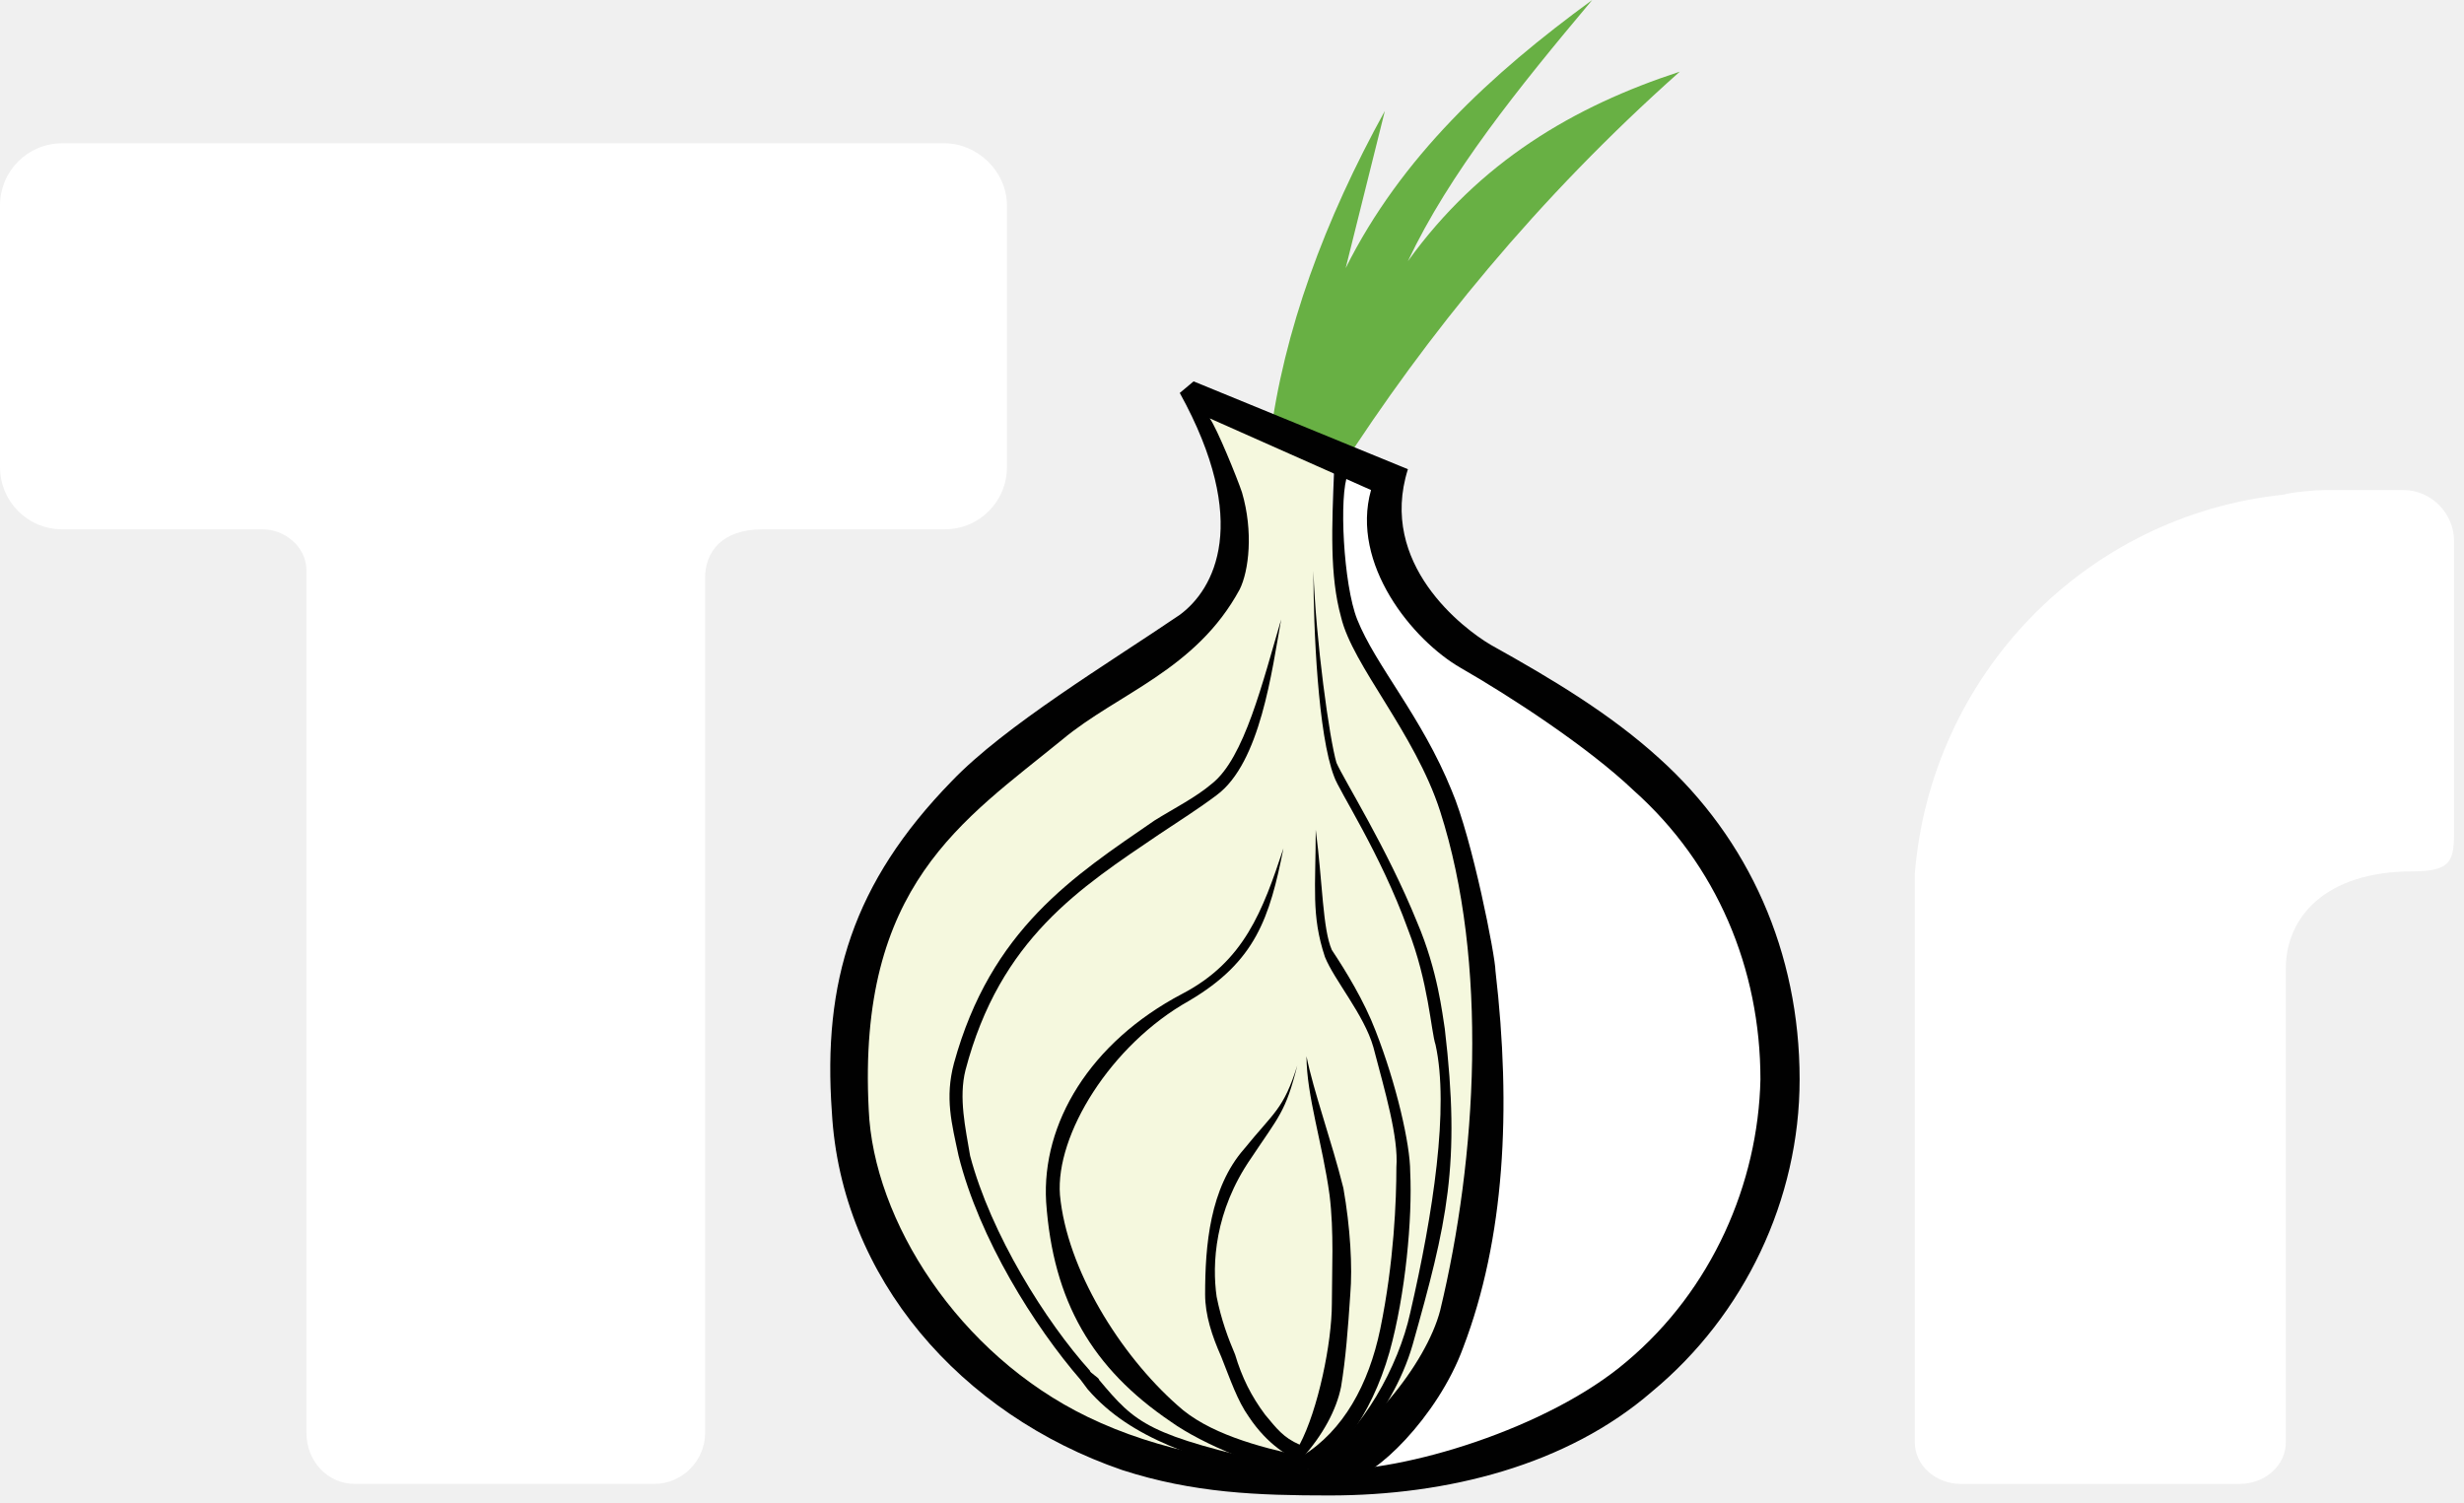
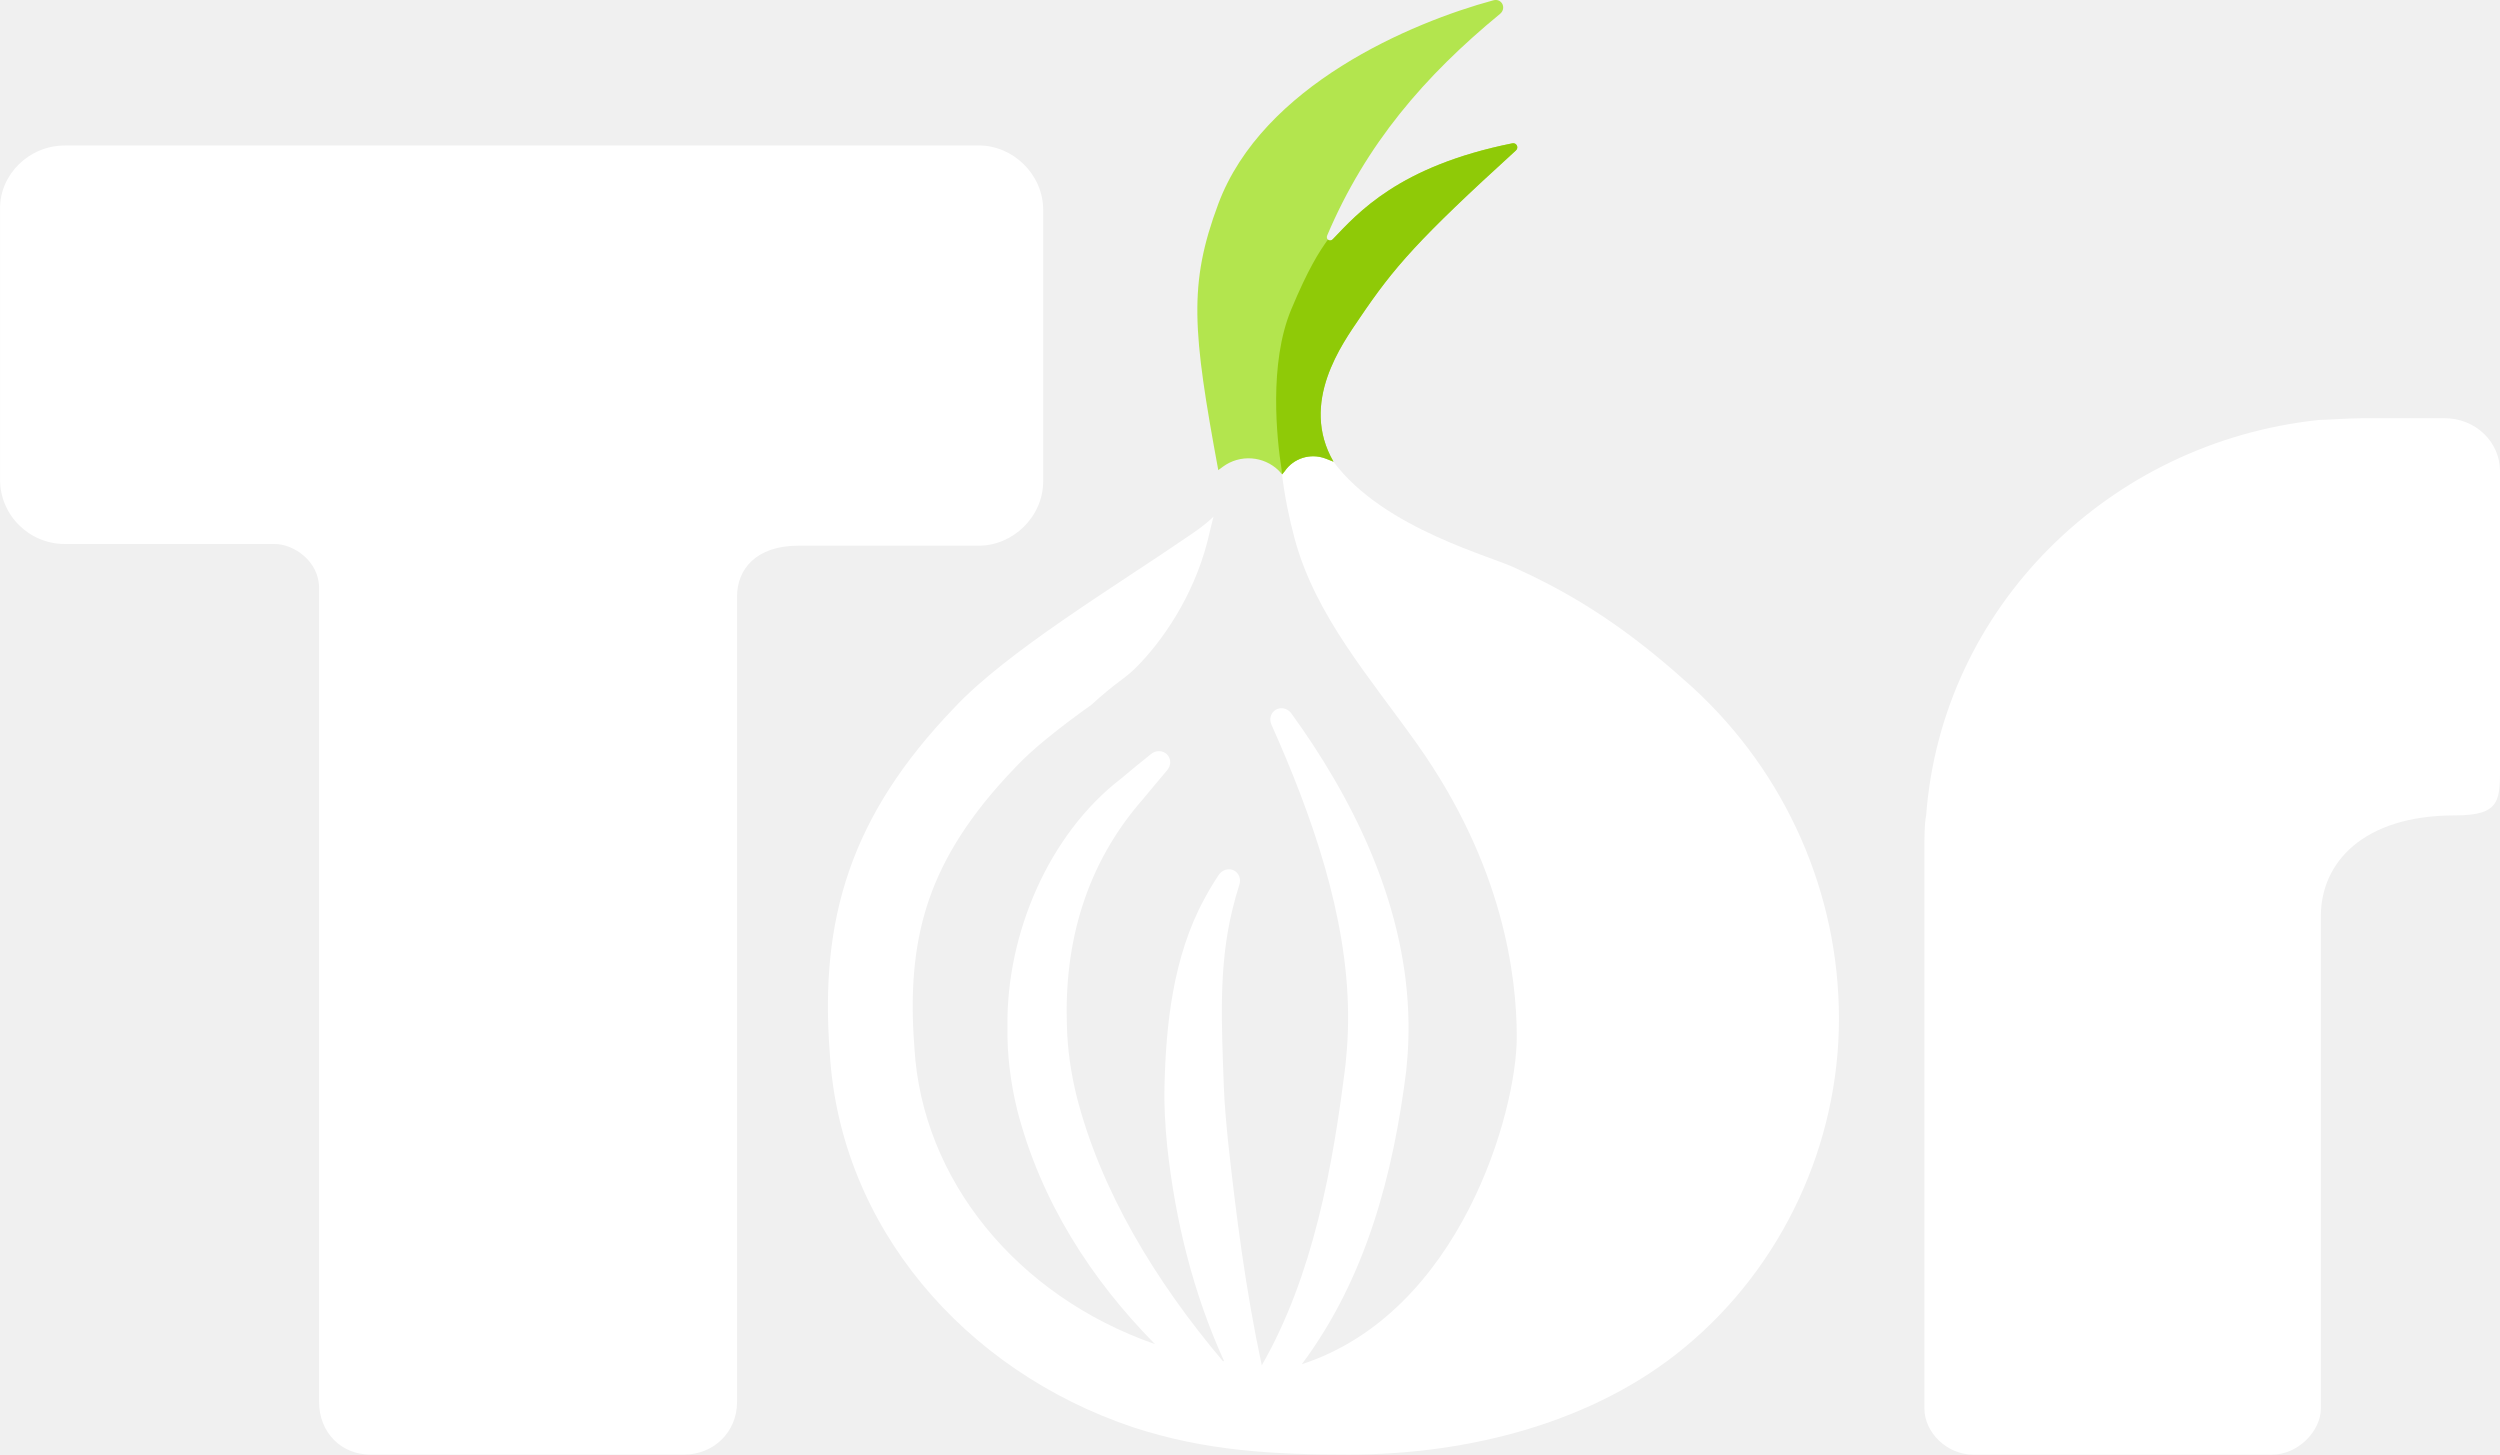
- <svg xmlns="http://www.w3.org/2000/svg" width="82px" height="50px" viewBox="0 0 82 50" version="1.1">
-   <defs />
-   <g id="Support-Portal" stroke="none" stroke-width="1" fill="none" fill-rule="evenodd" transform="translate(-164, -49)">
-     <g id="tor-logo" transform="translate(164, 49)" fill-rule="nonzero">
-       <g id="Group">
-         <g id="layer3_17_" transform="translate(27.60604, 0.000174)">
-           <g id="layer5_17_">
-             <g id="path2554_28_" transform="translate(14.56985, 0)" fill="#68B044">
-               <path d="M3.911,3.692 L2.607,8.923 C4.448,5.231 7.438,2.462 10.812,-7.10542736e-15 C8.358,2.923 6.058,5.769 4.678,8.692 C7.055,5.385 10.199,3.538 13.726,2.385 C8.972,6.615 5.291,11.154 2.377,15.692 L0.077,14.692 C0.537,11 1.917,7.308 3.911,3.692 Z" id="Shape" />
-             </g>
-             <g id="path2534_7_" transform="translate(0, 13.07692)" fill="#F5F8DE">
-               <path d="M12.423,0.615 L16.717,2.385 C16.717,3.462 16.64,6.846 17.33,7.846 C24.539,17.154 23.312,35.692 15.873,36.154 C4.601,36.154 0.23,28.462 0.23,21.385 C0.23,14.923 7.975,10.615 12.576,6.846 C13.803,5.846 13.573,3.538 12.423,0.615 Z" id="Shape" />
-             </g>
-             <g id="path2536_18_" transform="translate(16.74455, 15.38462)" fill="#FFFFFF">
-               <path d="M0.049,0 L1.583,0.769 C1.429,1.769 1.659,4.077 2.656,4.692 C7.181,7.538 11.475,10.615 13.162,13.692 C19.143,24.538 8.944,34.615 0.126,33.615 C4.88,30.077 6.337,22.769 4.497,14.769 C3.73,11.615 2.656,8.846 0.586,5.615 C-0.181,4.154 0.126,2.231 0.049,0 Z" id="Shape" />
-             </g>
-           </g>
-           <g id="layer4_17_" transform="translate(3.834172, 15.38462)" fill="#010101">
-             <g id="path2540_18_" transform="translate(0, 4.615385)">
-               <path d="M11.196,0.615 C10.889,2.308 10.506,5.385 9.049,6.462 C8.435,6.923 7.822,7.308 7.132,7.769 C4.524,9.538 1.84,11.231 0.69,15.615 C0.46,16.538 0.69,17.538 0.844,18.462 C1.534,21.077 3.374,24 4.831,25.615 C4.831,25.692 5.138,25.846 5.138,25.923 C6.365,27.385 6.748,27.769 11.272,28.769 L11.196,29.308 C8.435,28.538 6.211,27.923 4.754,26.231 C4.754,26.231 4.524,25.923 4.524,25.923 C2.991,24.154 1.15,21.231 0.46,18.462 C0.23,17.385 -4.30211422e-14,16.538 0.307,15.385 C1.534,10.923 4.294,9.154 6.978,7.308 C7.592,6.923 8.358,6.538 8.895,6.077 C9.969,5.231 10.582,2.692 11.196,0.615 Z" id="Shape" />
-             </g>
-             <g id="path2542_18_" transform="translate(3.067338, 12.17949)">
-               <path d="M9.279,0.051 C9.279,1.974 9.125,2.897 9.585,4.282 C9.892,5.051 10.889,6.205 11.196,7.282 C11.579,8.744 12.039,10.282 11.963,11.282 C11.963,12.359 11.886,14.436 11.426,16.667 C11.042,18.513 10.199,20.051 8.819,20.897 C7.362,20.59 5.675,20.128 4.678,19.205 C2.761,17.513 0.997,14.667 0.767,12.205 C0.613,10.205 2.454,7.205 5.061,5.744 C7.285,4.436 7.745,2.974 8.205,0.667 C7.515,2.744 6.902,4.436 4.831,5.513 C1.764,7.128 0.153,9.821 0.307,12.436 C0.537,15.744 1.84,17.974 4.448,19.744 C5.521,20.513 7.592,21.359 8.895,21.513 L8.895,21.359 C9.892,21.205 11.119,19.59 11.733,17.436 C12.269,15.513 12.499,12.974 12.423,11.436 C12.423,10.513 11.963,8.513 11.272,6.744 C10.889,5.744 10.276,4.744 9.815,4.051 C9.509,3.359 9.509,1.821 9.279,0.051 Z" id="Shape" />
-             </g>
-             <g id="path2544_18_" transform="translate(8.435179, 19.23077)">
-               <path d="M3.604,0.538 C3.604,1.846 4.141,3.462 4.371,5.154 C4.524,6.385 4.448,7.692 4.448,8.769 C4.448,10.077 3.988,12.308 3.374,13.462 C2.837,13.231 2.607,12.923 2.224,12.462 C1.764,11.846 1.457,11.231 1.227,10.462 C0.997,9.923 0.767,9.308 0.613,8.538 C0.46,7.462 0.537,5.692 1.764,3.923 C2.684,2.538 2.914,2.385 3.297,0.846 C2.837,2.308 2.531,2.385 1.534,3.615 C0.383,4.923 0.23,6.846 0.23,8.462 C0.23,9.154 0.46,9.846 0.767,10.538 C1.074,11.308 1.304,12 1.687,12.538 C2.301,13.462 3.067,13.923 3.451,14 C3.451,14 3.451,14 3.451,14 C3.451,14 3.451,14 3.451,14 L3.451,13.923 C4.141,13.154 4.601,12.308 4.754,11.538 C4.908,10.615 4.984,9.615 5.061,8.462 C5.138,7.538 5.061,6.231 4.831,4.923 C4.448,3.385 3.834,1.692 3.604,0.538 Z" id="Shape" />
-             </g>
-             <g id="path2550_18_" transform="translate(11.50252, 3.076923)">
-               <path d="M0.767,0.538 C0.767,2.462 0.92,6 1.457,7.385 C1.61,7.846 2.991,9.923 3.911,12.462 C4.601,14.231 4.678,15.846 4.831,16.308 C5.291,18.385 4.754,21.923 3.988,25.231 C3.604,27 2.377,29.231 0.92,30.154 L0.613,30.692 C1.38,30.692 3.374,28.692 4.064,26.308 C5.214,22.231 5.675,20.308 5.138,15.769 C5.061,15.308 4.908,13.846 4.218,12.231 C3.221,9.769 1.764,7.462 1.534,6.923 C1.304,6.154 0.844,2.846 0.767,0.538 Z" id="Shape" />
-             </g>
-             <g id="path2552_18_" transform="translate(11.50252, 0)">
-               <path d="M1.457,0.231 C1.38,2.154 1.304,3.769 1.687,5.154 C2.07,6.769 4.141,9 4.984,11.615 C6.595,16.615 6.211,23.154 4.984,28.231 C4.524,30 2.454,32.615 0.383,33.462 L1.917,33.846 C2.761,33.846 4.908,31.769 5.751,29.462 C7.132,25.846 7.362,21.538 6.825,16.923 C6.825,16.462 6.058,12.538 5.368,10.923 C4.371,8.462 2.837,6.769 2.224,5.231 C1.764,4.077 1.61,1.077 1.917,0.385 L1.457,0.231 Z" id="Shape" />
-             </g>
-           </g>
-         </g>
-         <g id="path2528_14_" transform="translate(0, 4.615385)" fill="#FFFFFF">
-           <path d="M2.07,0.154 L31.44,0.154 C32.514,0.154 33.511,1.077 33.511,2.231 L33.511,10.923 C33.511,12.077 32.59,13 31.44,13 L25.382,13 C24.002,13 23.465,13.769 23.465,14.615 L23.465,43.077 C23.465,44 22.698,44.769 21.778,44.769 L11.809,44.769 C10.889,44.769 10.199,44 10.199,43.077 L10.199,14.385 C10.199,13.538 9.432,13 8.742,13 L2.07,13 C0.92,13 0,12.077 0,10.923 L0,2.231 C0,1.077 0.92,0.154 2.07,0.154 Z" id="Shape" />
-         </g>
-         <g id="path2532_14_" transform="translate(63.64726, 16.15385)" fill="#FFFFFF">
-           <path d="M16.334,0.154 C17.254,0.154 18.021,0.923 18.021,1.846 L18.021,11.154 C18.021,12.385 18.097,12.846 16.64,12.846 C13.726,12.846 12.423,14.385 12.423,16.077 L12.423,31.846 C12.423,32.615 11.733,33.231 10.889,33.231 L1.61,33.231 C0.767,33.231 0.077,32.615 0.077,31.846 L0.077,13.923 C0.077,13.615 0.077,13.154 0.077,12.923 C0.613,6.308 5.751,1 12.346,0.308 C12.576,0.231 13.42,0.154 13.726,0.154 L16.334,0.154 Z" id="Shape" />
-         </g>
-       </g>
-       <path d="M55.212,25.231 C53.602,23.769 51.685,22.615 49.614,21.462 C48.694,20.923 45.857,18.769 46.854,15.615 L39.722,12.692 L39.262,13.077 C41.639,17.385 40.412,19.615 39.262,20.462 C36.885,22.077 33.434,24.154 31.67,26 C28.373,29.385 27.376,32.692 27.683,37 C27.989,42.538 31.977,47.077 37.345,48.923 C39.722,49.692 41.869,49.769 44.246,49.769 C48.157,49.769 52.145,48.769 54.982,46.308 C58.049,43.769 59.89,39.923 59.89,35.923 C59.89,31.692 58.203,27.923 55.212,25.231 Z M54.139,45.308 C51.531,47.538 46.7,49 44.17,48.923 C41.332,48.769 38.572,48.308 36.195,47.154 C31.9,45.077 29.063,40.615 28.91,36.923 C28.526,29.462 32.054,27.308 35.351,24.615 C37.191,23.077 39.799,22.308 41.256,19.615 C41.562,19 41.716,17.692 41.332,16.385 C41.179,15.923 40.489,14.231 40.259,13.923 L45.627,16.308 C44.936,18.769 47.007,21.308 48.617,22.231 C50.228,23.154 52.835,24.846 54.369,26.308 C57.129,28.769 58.586,32.231 58.586,35.923 C58.509,39.385 56.976,42.923 54.139,45.308 Z" id="Shape" fill="#010101" />
-     </g>
+ <svg xmlns="http://www.w3.org/2000/svg" fill="none" height="32" viewBox="0 0 55 32" width="55">
+   <g fill="#fff">
+     <path d="m1.426 3.2h20.108c.751 0 1.416.634 1.416 1.418v5.969c0 .783-.665 1.418-1.416 1.418h-3.968c-.938 0-1.351.522-1.351 1.119v17.72c0 .672-.525 1.157-1.163 1.157h-6.906c-.638 0-1.126-.485-1.126-1.157v-17.906c0-.597-.563-.97-.976-.97h-4.617c-.788 0-1.426-.634-1.426-1.418v-5.969c0-.746.638-1.38 1.426-1.38z" />
+     <path d="m51.94 9.2h1.836c.689 0 1.224.525 1.224 1.163v6.413c0 .825.038 1.163-.995 1.163-2.027 0-2.946 1.05-2.946 2.213v10.838c0 .487-.497 1.012-1.071 1.012h-6.58c-.574 0-1.071-.487-1.071-1.012v-12.338c0-.225 0-.525.038-.713.344-4.575 4.017-8.213 8.645-8.7.115 0 .65-.037.918-.037z" />
+     <path d="m28.261 10.37c.194-.287.564-.405.892-.284l.183.072c1.116 1.496 3.547 2.094 4.045 2.36 1.609.726 2.771 1.624 3.856 2.605 2.059 1.888 3.22 4.531 3.22 7.287s-1.236 5.437-3.37 7.212c-1.984 1.661-4.755 2.379-7.413 2.379-1.647 0-3.145-.075-4.755-.604-3.707-1.246-6.44-4.418-6.664-8.231-.225-2.945.449-5.211 2.733-7.589 1.161-1.246 3.557-2.681 5.204-3.813.089-.061.316-.211.504-.397-.094.372-.083.351-.134.551-.316 1.222-.999 2.193-1.559 2.757-.087.088-.182.17-.281.244-.249.184-.487.381-.712.587-.731.522-1.306.984-1.665 1.369l-.02.021c-.995 1.036-1.566 1.969-1.884 2.889-.299.865-.41 1.822-.342 2.998l.017.255.001.017c.17 2.892 2.244 5.453 5.293 6.516-1.401-1.418-2.517-3.146-3.033-5.158-.145-.595-.225-1.216-.213-1.842-.023-2.025.905-4.218 2.506-5.447.217-.186.439-.362.655-.537.049-.04.112-.063.177-.062.065.001.126.026.171.071s.07.105.072.169c.001.064-.023.125-.063.174-.18.216-.362.429-.535.64-1.263 1.44-1.739 3.17-1.675 4.993.012.51.087 1.025.211 1.534.532 2.095 1.738 4.083 3.218 5.836.01.002.02.003.03.005-.682-1.496-1.075-3.095-1.252-4.723-.043-.434-.071-.869-.06-1.328.031-1.342.184-2.844.873-4.113.098-.184.205-.363.32-.535.035-.051.086-.093.147-.112s.126-.015.182.011c.056.027.1.075.122.134.023.059.022.124.003.183-.059.183-.11.367-.154.551-.31 1.268-.235 2.531-.188 3.881.014.383.051.79.091 1.195.179 1.645.392 3.308.744 4.947 1.129-1.973 1.564-4.36 1.843-6.621.011-.108.021-.22.029-.325.169-2.129-.462-4.312-1.341-6.415-.103-.246-.209-.491-.319-.737-.026-.058-.032-.123-.014-.184.018-.061.059-.113.114-.144.055-.031.121-.039.183-.024.063.016.117.054.154.105.161.223.318.448.469.678 1.285 1.954 2.262 4.307 2.092 6.814-.008.118-.019.243-.031.362-.285 2.283-.883 4.57-2.298 6.466 3.492-1.139 4.729-5.562 4.729-7.196 0-1.36-.305-3.783-2.185-6.438-1.028-1.452-2.246-2.824-2.704-4.536-.12-.45-.218-.924-.275-1.403z" />
  </g>
+   <path d="m29.912 6.997c-.377.558-1.33 1.859-.576 3.16l-.183-.072c-.328-.121-.698-.004-.892.284l-.056.067-.071-.081c-.332-.327-.857-.364-1.232-.086l-.1.074c-.566-3.067-.66-4.09-0-5.856.974-2.607 4.245-3.991 6.051-4.48.189-.051.297.176.146.3-1.656 1.362-2.947 2.861-3.8 4.871-.038.088.057.152.123.083.548-.571 1.442-1.603 3.948-2.108.092-.019.149.093.08.156-2.156 1.964-2.681 2.568-3.438 3.688z" fill="#b3e54e" />
+   <path d="m33.271 3.153c.092-.019.149.093.08.156-2.156 1.964-2.681 2.568-3.438 3.688-.377.558-1.33 1.859-.576 3.16l-.183-.072c-.328-.121-.698-.004-.892.284l-.056.067-.013-.119c-.103-.662-.282-2.321.213-3.506.373-.894.612-1.267.808-1.54.027.026.073.029.11-.01.548-.571 1.442-1.604 3.948-2.108z" fill="#8fca07" />
</svg>
